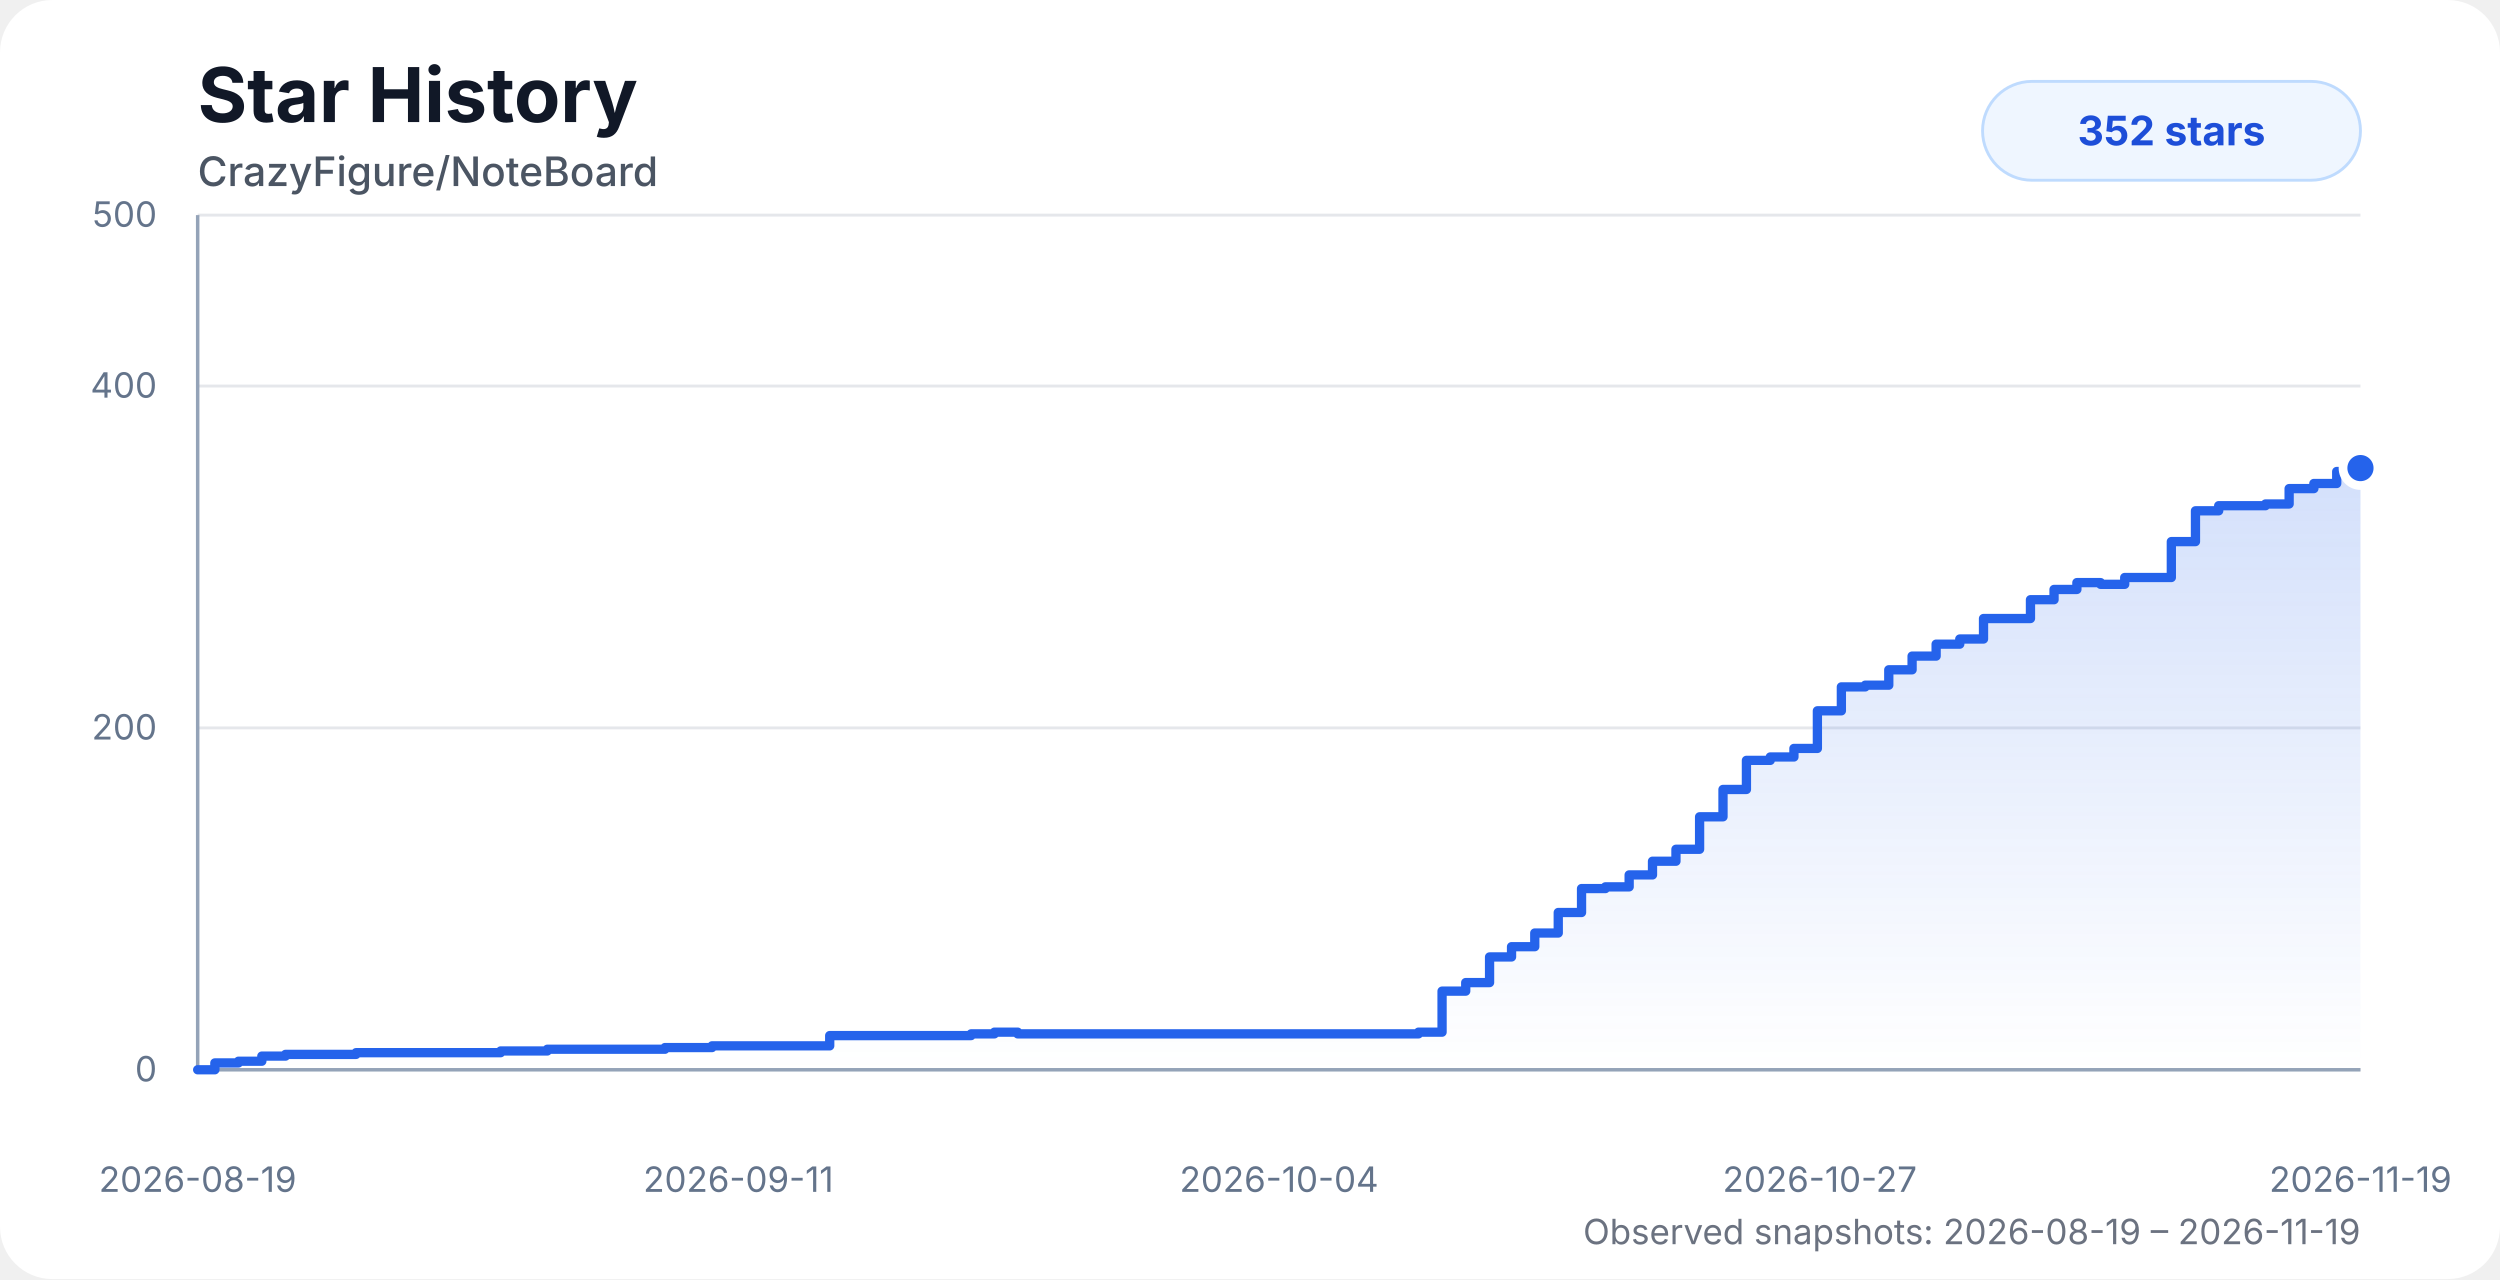
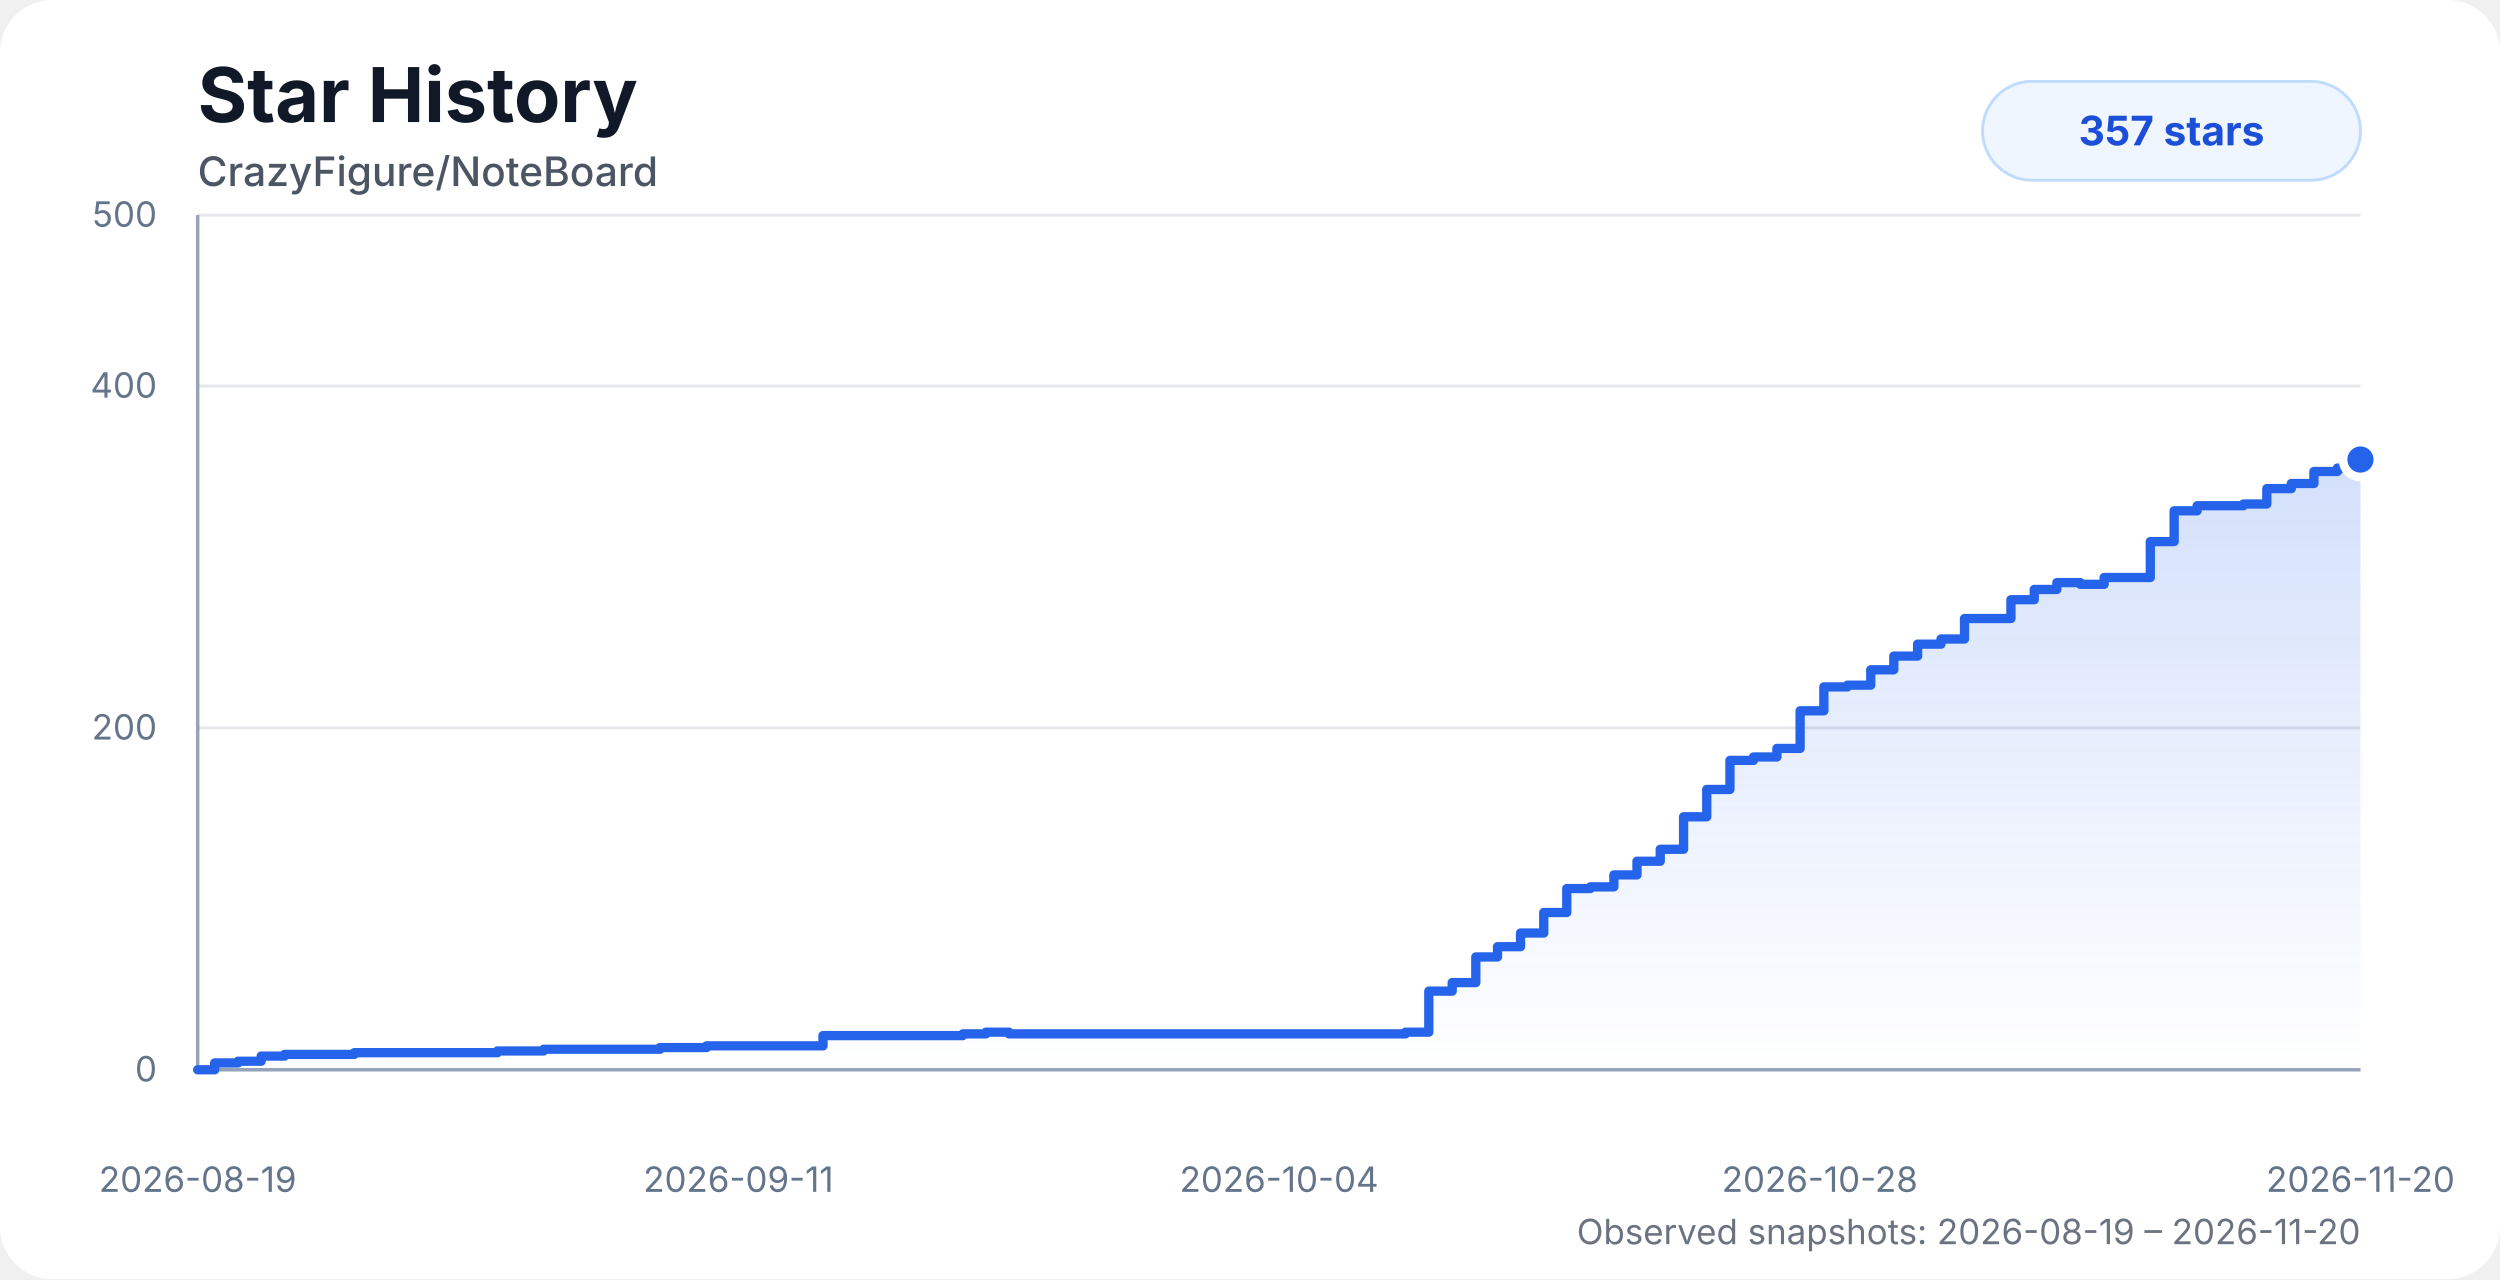
<svg xmlns="http://www.w3.org/2000/svg" width="860" height="440" viewBox="0 0 860 440" role="img" aria-labelledby="title desc">
  <style>
    .chart-bg { fill: #ffffff; }
    .title { fill: #111827; font: 700 26px system-ui, -apple-system, BlinkMacSystemFont, "Segoe UI", sans-serif; }
    .subtitle { fill: #4b5563; font: 500 14px system-ui, -apple-system, BlinkMacSystemFont, "Segoe UI", sans-serif; }
    .axis-label { fill: #64748b; font: 12px system-ui, -apple-system, BlinkMacSystemFont, "Segoe UI", sans-serif; }
    .grid { stroke: #e5e7eb; stroke-width: 1; }
    .axis { stroke: #94a3b8; stroke-width: 1.2; }
    .area { fill: url(#starGradient); opacity: 0.28; }
    .line { fill: none; stroke: #2563eb; stroke-width: 3.2; stroke-linecap: round; stroke-linejoin: round; }
    .dot { fill: #2563eb; stroke: #ffffff; stroke-width: 3; }
    .badge { fill: #eff6ff; stroke: #bfdbfe; }
    .badge-text { fill: #1d4ed8; font: 700 14px system-ui, -apple-system, BlinkMacSystemFont, "Segoe UI", sans-serif; }
    .status { fill: #6b7280; font: 12px system-ui, -apple-system, BlinkMacSystemFont, "Segoe UI", sans-serif; }
    @media (prefers-color-scheme: dark) {
      .chart-bg { fill: #0d1117; }
      .title { fill: #f8fafc; }
      .subtitle { fill: #cbd5e1; }
      .axis-label { fill: #94a3b8; }
      .grid { stroke: #1f2937; }
      .axis { stroke: #475569; }
      .dot { stroke: #0d1117; }
      .badge { fill: #172554; stroke: #1d4ed8; }
      .badge-text { fill: #bfdbfe; }
      .status { fill: #94a3b8; }
    }
  </style>
  <defs>
    <linearGradient id="starGradient" x1="0" x2="0" y1="0" y2="1">
      <stop offset="0%" stop-color="#2563eb" stop-opacity="0.72" />
      <stop offset="100%" stop-color="#2563eb" stop-opacity="0" />
    </linearGradient>
  </defs>
  <rect class="chart-bg" width="860" height="440" rx="18" />
  <text class="title" x="68" y="42">Star History</text>
  <text class="subtitle" x="68" y="64">CrazyFigure/NoteBoard</text>
  <g>
    <line class="grid" x1="68" y1="368" x2="812" y2="368" />
    <line class="grid" x1="68" y1="250.4" x2="812" y2="250.4" />
    <line class="grid" x1="68" y1="132.8" x2="812" y2="132.8" />
    <line class="grid" x1="68" y1="74" x2="812" y2="74" />
    <line class="axis" x1="68" y1="74" x2="68" y2="368" />
    <line class="axis" x1="68" y1="368" x2="812" y2="368" />
    <text class="axis-label" x="54" y="372" text-anchor="end">0</text>
    <text class="axis-label" x="54" y="254.4" text-anchor="end">200</text>
    <text class="axis-label" x="54" y="136.8" text-anchor="end">400</text>
    <text class="axis-label" x="54" y="78" text-anchor="end">500</text>
    <text class="axis-label" x="68" y="410" text-anchor="middle">2026-08-19</text>
    <text class="axis-label" x="254" y="410" text-anchor="middle">2026-09-11</text>
    <text class="axis-label" x="440" y="410" text-anchor="middle">2026-10-04</text>
-     <text class="axis-label" x="626" y="410" text-anchor="middle">2026-10-27</text>
-     <text class="axis-label" x="812" y="410" text-anchor="middle">2026-11-19</text>
+     <text class="axis-label" x="626" y="410" text-anchor="middle">2026-10-28</text>
+     <text class="axis-label" x="812" y="410" text-anchor="middle">2026-11-20</text>
  </g>
-   <path class="area" d="M 68 368 H 68 V 368 H 73.91 V 365.65 H 82.03 V 365.06 H 90.07 V 363.3 H 98.21 V 362.71 H 106.3 V 362.71 H 114.35 V 362.71 H 122.48 V 362.12 H 133.45 V 362.12 H 142.12 V 362.12 H 148.51 V 362.12 H 156.23 V 362.12 H 164.41 V 362.12 H 172.23 V 361.53 H 180.2 V 361.53 H 188.28 V 360.94 H 196.4 V 360.94 H 204.43 V 360.94 H 212.59 V 360.94 H 220.72 V 360.94 H 228.75 V 360.36 H 236.86 V 360.36 H 244.94 V 359.77 H 253.04 V 359.77 H 261.06 V 359.77 H 269.28 V 359.77 H 277.42 V 359.77 H 285.42 V 356.24 H 293.5 V 356.24 H 301.6 V 356.24 H 309.63 V 356.24 H 317.71 V 356.24 H 325.94 V 356.24 H 334.06 V 355.65 H 342.08 V 355.06 H 350.08 V 355.65 H 358.22 V 355.65 H 366.29 V 355.65 H 374.38 V 355.65 H 382.62 V 355.65 H 390.85 V 355.65 H 398.92 V 355.65 H 406.95 V 355.65 H 415.17 V 355.65 H 423.2 V 355.65 H 431.14 V 355.65 H 439.36 V 355.65 H 447.5 V 355.65 H 455.74 V 355.65 H 463.72 V 355.65 H 471.88 V 355.65 H 479.95 V 355.65 H 487.97 V 355.06 H 496.07 V 340.95 H 504.21 V 338.01 H 512.41 V 329.19 H 519.97 V 325.66 H 527.96 V 320.96 H 536.04 V 313.9 H 544.05 V 305.67 H 552.26 V 305.08 H 560.43 V 300.97 H 568.46 V 296.26 H 576.53 V 292.15 H 584.66 V 280.98 H 592.71 V 271.57 H 600.77 V 261.57 H 608.97 V 260.4 H 617.11 V 257.46 H 625.18 V 244.52 H 633.43 V 236.29 H 641.64 V 235.7 H 649.74 V 230.41 H 657.76 V 225.7 H 666.03 V 221.59 H 674.16 V 219.82 H 682.33 V 212.77 H 690.27 V 212.77 H 698.48 V 206.3 H 706.59 V 202.77 H 714.45 V 200.42 H 722.6 V 201.01 H 730.9 V 198.66 H 746.94 V 186.31 H 755.24 V 175.72 H 763.23 V 173.96 H 771.15 V 173.96 H 779.33 V 173.37 H 787.46 V 168.08 H 795.97 V 166.32 H 803.83 V 162.2 H 812 V 161.02 L 812 368 L 68 368 Z" />
-   <path class="line" d="M 68 368 H 68 V 368 H 73.91 V 365.65 H 82.03 V 365.06 H 90.07 V 363.3 H 98.21 V 362.71 H 106.3 V 362.71 H 114.35 V 362.71 H 122.48 V 362.12 H 133.45 V 362.12 H 142.12 V 362.12 H 148.51 V 362.12 H 156.23 V 362.12 H 164.41 V 362.12 H 172.23 V 361.53 H 180.2 V 361.53 H 188.28 V 360.94 H 196.4 V 360.94 H 204.43 V 360.94 H 212.59 V 360.94 H 220.72 V 360.94 H 228.75 V 360.36 H 236.86 V 360.36 H 244.94 V 359.77 H 253.04 V 359.77 H 261.06 V 359.77 H 269.28 V 359.77 H 277.42 V 359.77 H 285.42 V 356.24 H 293.5 V 356.24 H 301.6 V 356.24 H 309.63 V 356.24 H 317.71 V 356.24 H 325.94 V 356.24 H 334.06 V 355.65 H 342.08 V 355.06 H 350.08 V 355.65 H 358.22 V 355.65 H 366.29 V 355.65 H 374.38 V 355.65 H 382.62 V 355.65 H 390.85 V 355.65 H 398.92 V 355.65 H 406.95 V 355.65 H 415.17 V 355.65 H 423.2 V 355.65 H 431.14 V 355.65 H 439.36 V 355.65 H 447.5 V 355.65 H 455.74 V 355.65 H 463.72 V 355.65 H 471.88 V 355.65 H 479.95 V 355.65 H 487.97 V 355.06 H 496.07 V 340.95 H 504.21 V 338.01 H 512.41 V 329.19 H 519.97 V 325.66 H 527.96 V 320.96 H 536.04 V 313.9 H 544.05 V 305.67 H 552.26 V 305.08 H 560.43 V 300.97 H 568.46 V 296.26 H 576.53 V 292.15 H 584.66 V 280.98 H 592.71 V 271.57 H 600.77 V 261.57 H 608.97 V 260.4 H 617.11 V 257.46 H 625.18 V 244.52 H 633.43 V 236.29 H 641.64 V 235.7 H 649.74 V 230.41 H 657.76 V 225.7 H 666.03 V 221.59 H 674.16 V 219.82 H 682.33 V 212.77 H 690.27 V 212.77 H 698.48 V 206.3 H 706.59 V 202.77 H 714.45 V 200.42 H 722.6 V 201.01 H 730.9 V 198.66 H 746.94 V 186.31 H 755.24 V 175.72 H 763.23 V 173.96 H 771.15 V 173.96 H 779.33 V 173.37 H 787.46 V 168.08 H 795.97 V 166.32 H 803.83 V 162.2 H 812 V 161.02" />
-   <circle class="dot" cx="812" cy="161.02" r="6" />
+   <path class="area" d="M 68 368 H 68 V 368 H 73.85 V 365.65 H 81.88 V 365.06 H 89.84 V 363.3 H 97.89 V 362.71 H 105.89 V 362.71 H 113.86 V 362.71 H 121.9 V 362.12 H 132.76 V 362.12 H 141.33 V 362.12 H 147.65 V 362.12 H 155.29 V 362.12 H 163.38 V 362.12 H 171.12 V 361.53 H 179 V 361.53 H 186.99 V 360.94 H 195.03 V 360.94 H 202.98 V 360.94 H 211.05 V 360.94 H 219.09 V 360.94 H 227.04 V 360.36 H 235.06 V 360.36 H 243.06 V 359.77 H 251.07 V 359.77 H 259.01 V 359.77 H 267.14 V 359.77 H 275.19 V 359.77 H 283.11 V 356.24 H 291.09 V 356.24 H 299.11 V 356.24 H 307.05 V 356.24 H 315.05 V 356.24 H 323.19 V 356.24 H 331.22 V 355.65 H 339.16 V 355.06 H 347.08 V 355.65 H 355.13 V 355.65 H 363.11 V 355.65 H 371.11 V 355.65 H 379.27 V 355.65 H 387.4 V 355.65 H 395.39 V 355.65 H 403.34 V 355.65 H 411.47 V 355.65 H 419.42 V 355.65 H 427.27 V 355.65 H 435.4 V 355.65 H 443.46 V 355.65 H 451.61 V 355.65 H 459.5 V 355.65 H 467.58 V 355.65 H 475.56 V 355.65 H 483.5 V 355.06 H 491.51 V 340.95 H 499.56 V 338.01 H 507.68 V 329.19 H 515.15 V 325.66 H 523.06 V 320.96 H 531.05 V 313.9 H 538.97 V 305.67 H 547.1 V 305.08 H 555.18 V 300.97 H 563.12 V 296.26 H 571.12 V 292.15 H 579.15 V 280.98 H 587.12 V 271.57 H 595.1 V 261.57 H 603.2 V 260.4 H 611.26 V 257.46 H 619.24 V 244.52 H 627.41 V 236.29 H 635.52 V 235.7 H 643.54 V 230.41 H 651.47 V 225.7 H 659.66 V 221.59 H 667.7 V 219.82 H 675.79 V 212.77 H 683.64 V 212.77 H 691.76 V 206.3 H 699.78 V 202.77 H 707.56 V 200.42 H 715.62 V 201.01 H 723.83 V 198.66 H 739.7 V 186.31 H 747.91 V 175.72 H 755.82 V 173.96 H 763.66 V 173.96 H 771.75 V 173.37 H 779.79 V 168.08 H 788.21 V 166.32 H 795.99 V 162.2 H 804.07 V 161.02 H 812 V 158.08 L 812 368 L 68 368 Z" />
+   <path class="line" d="M 68 368 H 68 V 368 H 73.85 V 365.65 H 81.88 V 365.06 H 89.84 V 363.3 H 97.89 V 362.71 H 105.89 V 362.71 H 113.86 V 362.71 H 121.9 V 362.12 H 132.76 V 362.12 H 141.33 V 362.12 H 147.65 V 362.12 H 155.29 V 362.12 H 163.38 V 362.12 H 171.12 V 361.53 H 179 V 361.53 H 186.99 V 360.94 H 195.03 V 360.94 H 202.98 V 360.94 H 211.05 V 360.94 H 219.09 V 360.94 H 227.04 V 360.36 H 235.06 V 360.36 H 243.06 V 359.77 H 251.07 V 359.77 H 259.01 V 359.77 H 267.14 V 359.77 H 275.19 V 359.77 H 283.11 V 356.24 H 291.09 V 356.24 H 299.11 V 356.24 H 307.05 V 356.24 H 315.05 V 356.24 H 323.19 V 356.24 H 331.22 V 355.65 H 339.16 V 355.06 H 347.08 V 355.65 H 355.13 V 355.65 H 363.11 V 355.65 H 371.11 V 355.65 H 379.27 V 355.65 H 387.4 V 355.65 H 395.39 V 355.65 H 403.34 V 355.65 H 411.47 V 355.65 H 419.42 V 355.65 H 427.27 V 355.65 H 435.4 V 355.65 H 443.46 V 355.65 H 451.61 V 355.65 H 459.5 V 355.65 H 467.58 V 355.65 H 475.56 V 355.65 H 483.5 V 355.06 H 491.51 V 340.95 H 499.56 V 338.01 H 507.68 V 329.19 H 515.15 V 325.66 H 523.06 V 320.96 H 531.05 V 313.9 H 538.97 V 305.67 H 547.1 V 305.08 H 555.18 V 300.97 H 563.12 V 296.26 H 571.12 V 292.15 H 579.15 V 280.98 H 587.12 V 271.57 H 595.1 V 261.57 H 603.2 V 260.4 H 611.26 V 257.46 H 619.24 V 244.52 H 627.41 V 236.29 H 635.52 V 235.7 H 643.54 V 230.41 H 651.47 V 225.7 H 659.66 V 221.59 H 667.7 V 219.82 H 675.79 V 212.77 H 683.64 V 212.77 H 691.76 V 206.3 H 699.78 V 202.77 H 707.56 V 200.42 H 715.62 V 201.01 H 723.83 V 198.66 H 739.7 V 186.31 H 747.91 V 175.72 H 755.82 V 173.96 H 763.66 V 173.96 H 771.75 V 173.37 H 779.79 V 168.08 H 788.21 V 166.32 H 795.99 V 162.2 H 804.07 V 161.02 H 812 V 158.08" />
+   <circle class="dot" cx="812" cy="158.08" r="6" />
  <rect class="badge" x="682" y="28" width="130" height="34" rx="17" />
-   <text class="badge-text" x="747" y="50" text-anchor="middle">352 stars</text>
-   <text class="status" x="812" y="428" text-anchor="end">Observed snapshots: 2026-08-19 – 2026-11-19</text>
+   <text class="badge-text" x="747" y="50" text-anchor="middle">357 stars</text>
+   <text class="status" x="812" y="428" text-anchor="end">Observed snapshots: 2026-08-19 – 2026-11-20</text>
</svg>
